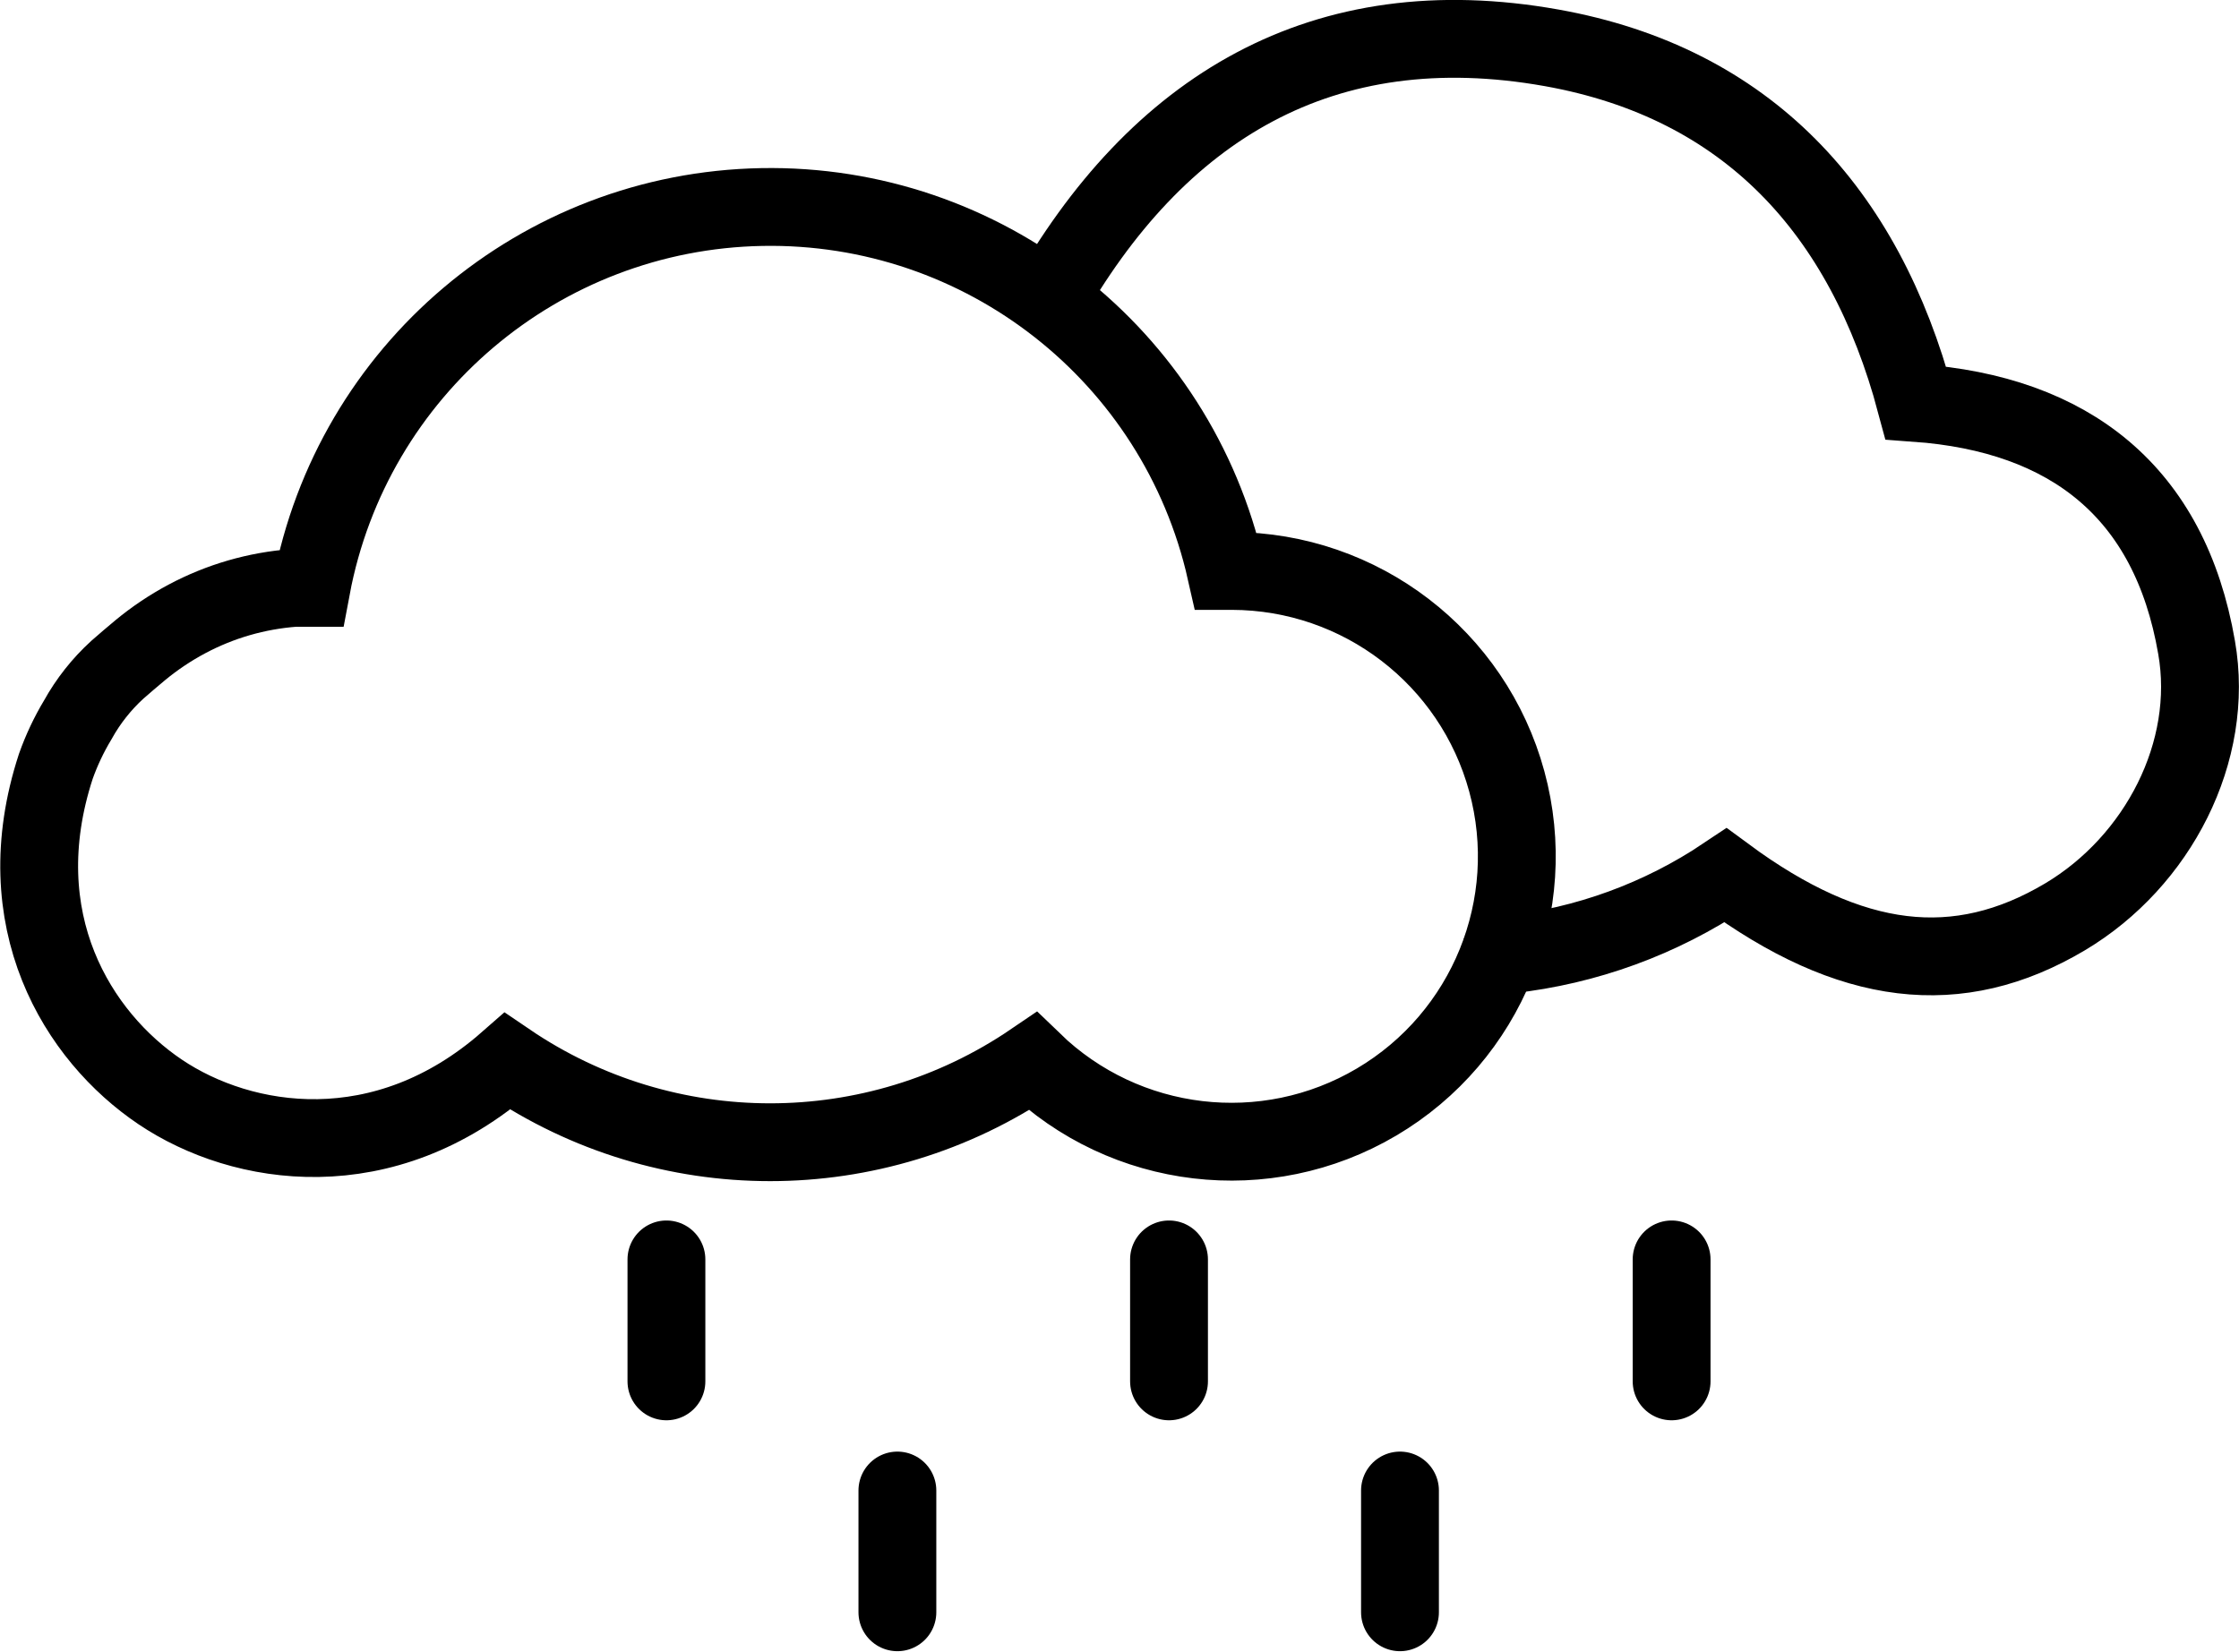
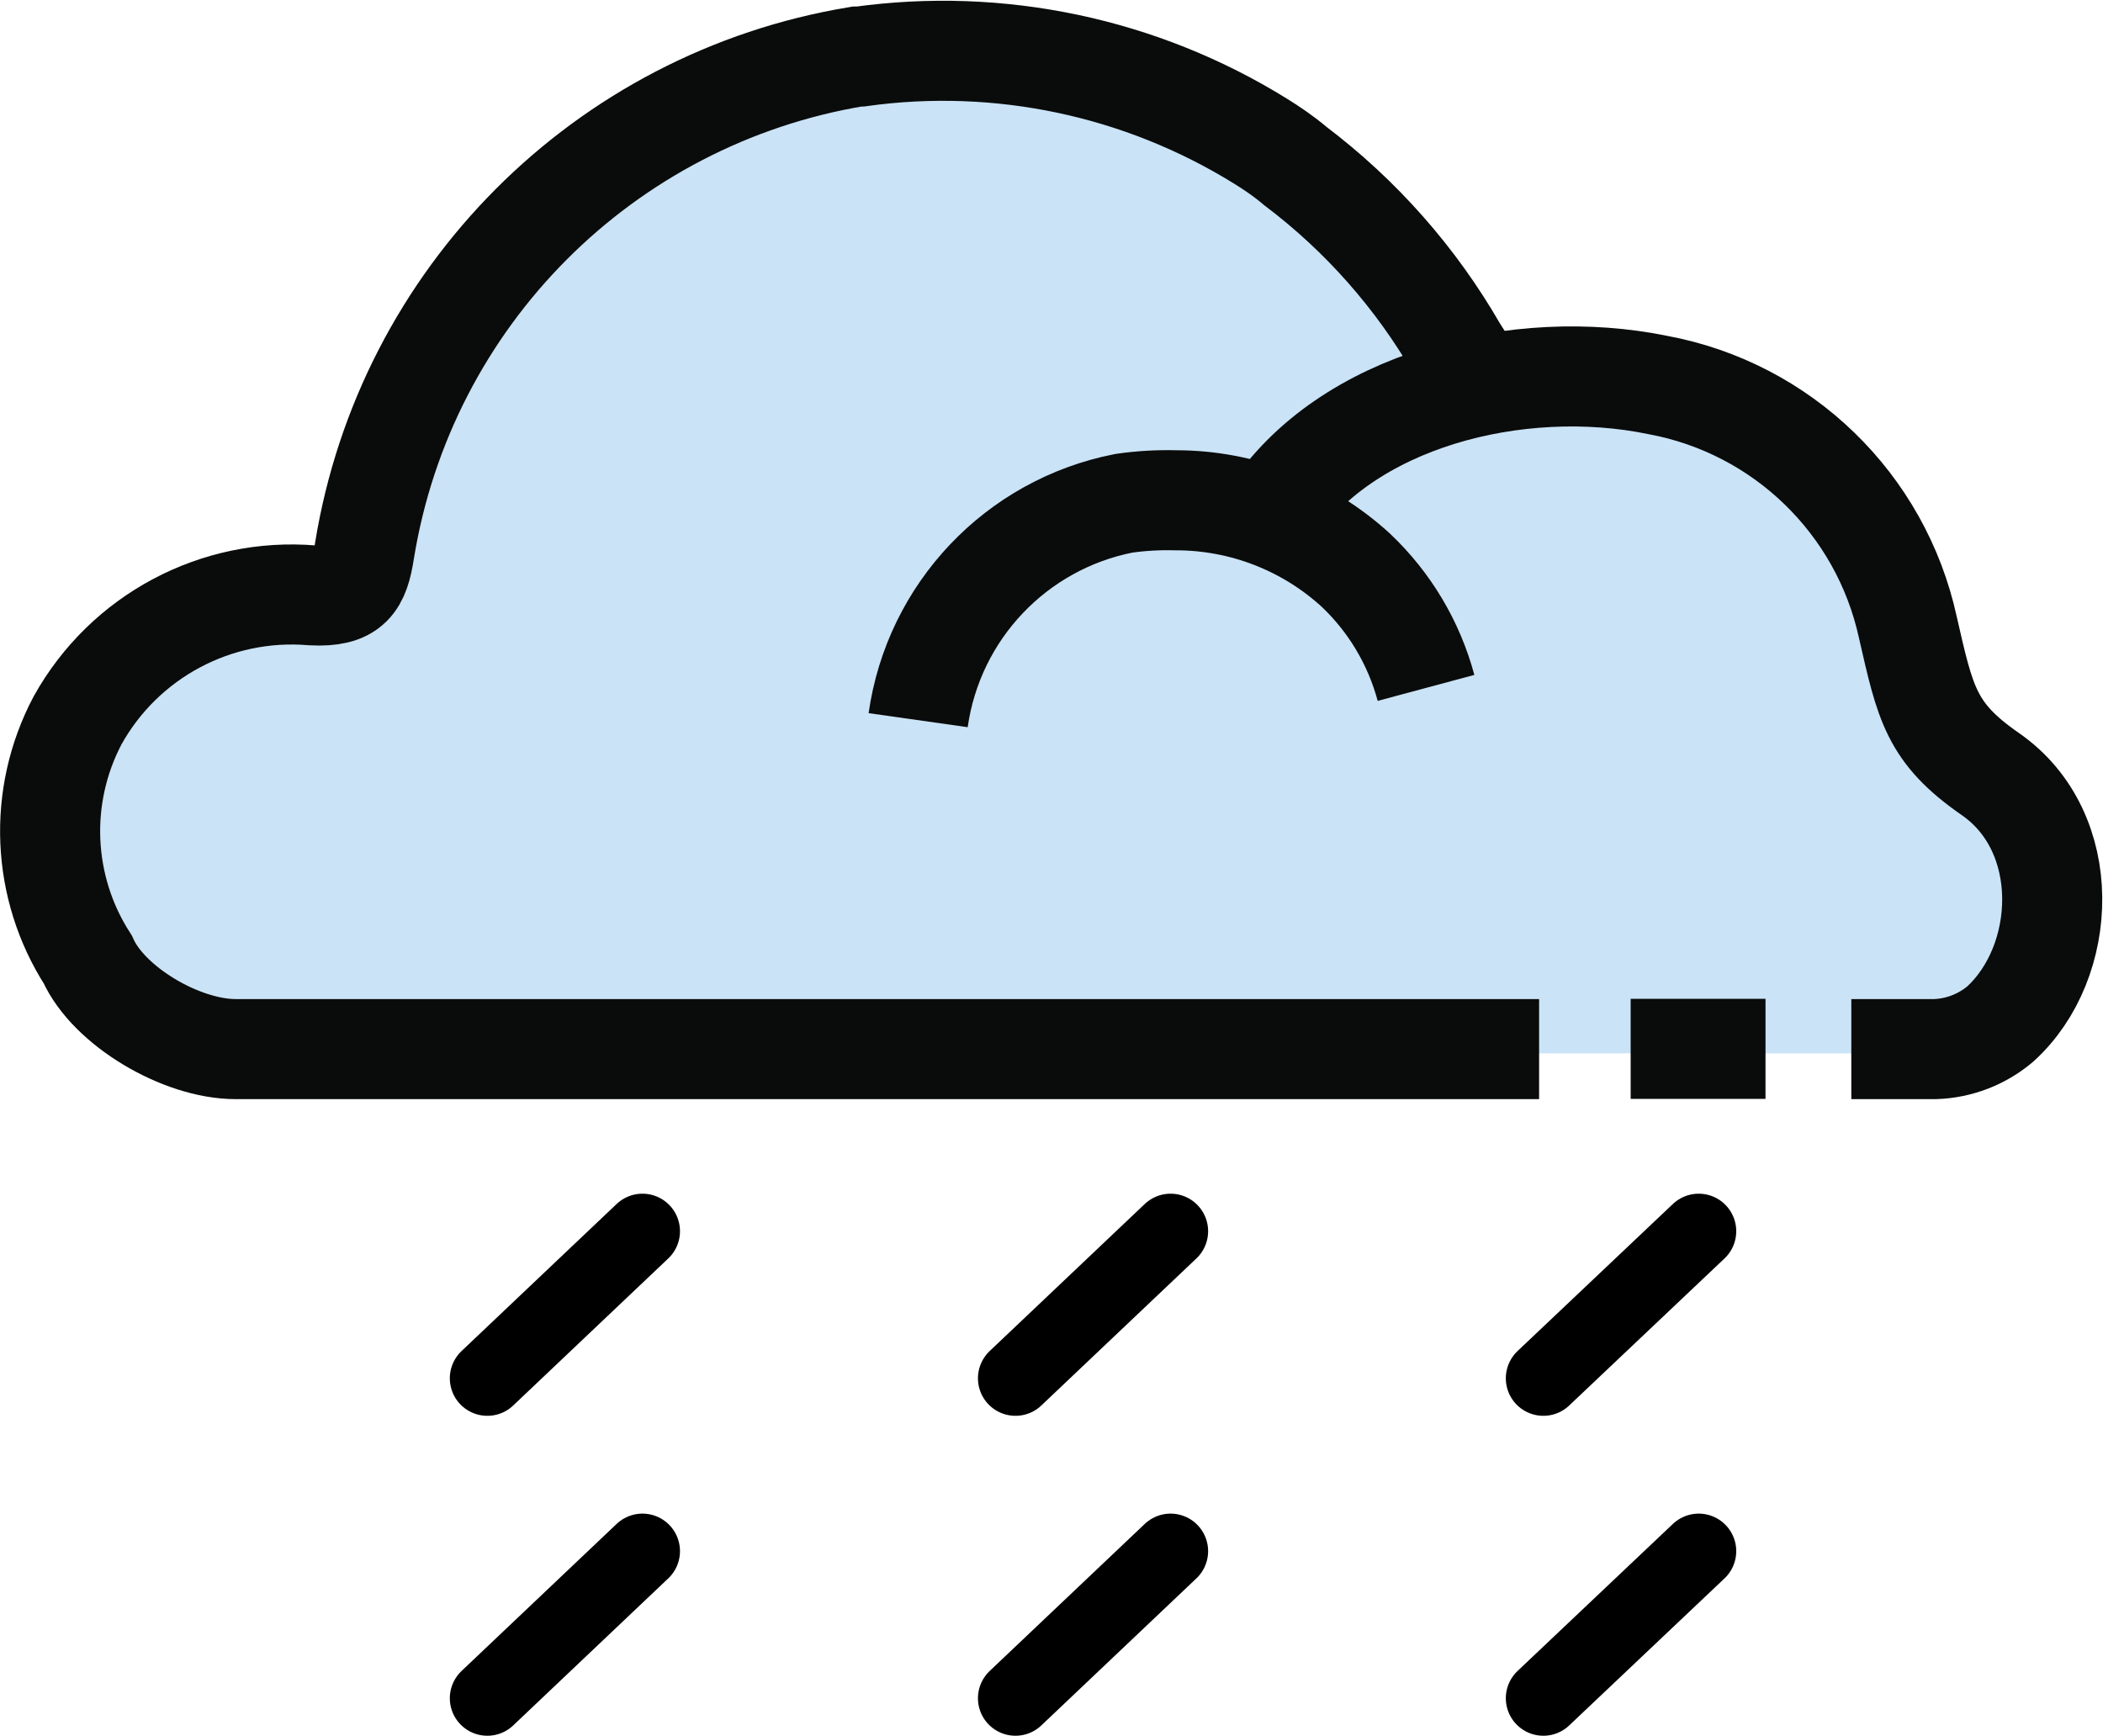
- <svg xmlns="http://www.w3.org/2000/svg" viewBox="0 0 115.07 84.88">
+ <svg xmlns="http://www.w3.org/2000/svg" viewBox="0 0 84.06 69.39">
  <defs>
-     <style>.cls-1,.cls-2{fill:none;stroke:#000;stroke-miterlimit:10;stroke-width:4px;}.cls-2{stroke-linecap:round;}</style>
+     <style>.cls-1{fill:#cae3f6;}.cls-2,.cls-3{fill:none;stroke-miterlimit:10;}.cls-2{stroke:#000;stroke-linecap:round;stroke-width:3px;}.cls-3{stroke:#0a0b0b;stroke-width:4px;}</style>
  </defs>
  <g id="Layer_2" data-name="Layer 2">
    <g id="Layer_1-2" data-name="Layer 1">
-       <path class="cls-1" d="M76.77,49.53a1.32,1.32,0,0,1,.77-.46A24.92,24.92,0,0,0,88.68,45c6.44,4.75,11.95,5.4,17.45,2.13,4.78-2.85,7.7-8.5,6.76-13.85-1.38-8-6.52-12-14.43-12.57C95.82,10.83,89.79,4.26,79.75,2.46,68,.36,59.45,5.51,53.73,15.7" />
-       <path class="cls-1" d="M63.32,29.35H63a24,24,0,0,0-47,.87l-.87,0a13.89,13.89,0,0,0-5.53,1.6A14.38,14.38,0,0,0,7.2,33.43c-.4.33-.79.67-1.17,1A10.11,10.11,0,0,0,4,37a13.24,13.24,0,0,0-1.13,2.39C.28,47.32,4,53.28,8.23,56.13s11.5,4,17.85-1.57a24,24,0,0,0,27,0A14.67,14.67,0,1,0,63.32,29.35Z" />
-       <line class="cls-2" x1="85.91" y1="64.74" x2="85.91" y2="71.01" />
-       <line class="cls-2" x1="60.08" y1="64.74" x2="60.08" y2="71.01" />
-       <line class="cls-2" x1="34.25" y1="64.74" x2="34.25" y2="71.01" />
-       <line class="cls-2" x1="71.95" y1="76.62" x2="71.95" y2="82.88" />
-       <line class="cls-2" x1="46.12" y1="76.62" x2="46.12" y2="82.88" />
+       <path class="cls-1" d="M61.52,42.12H9.42c-2.18,0-5.08-1.72-5.91-3.59A9.47,9.47,0,0,1,3.1,29a9.79,9.79,0,0,1,9.38-5c1.57.08,1.89-.49,2.09-1.8A23.9,23.9,0,0,1,34.26,2.44l.12,0a24,24,0,0,1,16,3.38c.47.29.94.6,1.4,1a24.37,24.37,0,0,1,6.46,7.32L59,15.34" />
+       <path class="cls-1" d="M36.7,29a10.32,10.32,0,0,1,8.22-8.68,13.4,13.4,0,0,1,2-.15,10.68,10.68,0,0,1,7.19,2.78A10.16,10.16,0,0,1,57,27.68" />
+       <path class="cls-1" d="M50.77,20.78c3-4.64,9.95-6.35,15.49-5.21a12.57,12.57,0,0,1,10,9.69c.7,3,.93,4.22,3.29,5.85,3.36,2.33,3.12,7.54.4,10a4.26,4.26,0,0,1-2.6,1h-18" />
+       <line class="cls-1" x1="65.18" y1="42.11" x2="70.57" y2="42.11" />
+       <line class="cls-2" x1="67.9" y1="62.01" x2="61.69" y2="67.89" />
+       <line class="cls-2" x1="25.68" y1="62.01" x2="19.48" y2="67.89" />
+       <line class="cls-2" x1="46.79" y1="62.01" x2="40.59" y2="67.89" />
+       <line class="cls-2" x1="67.9" y1="49.22" x2="61.69" y2="55.1" />
+       <line class="cls-2" x1="25.68" y1="49.22" x2="19.48" y2="55.1" />
+       <line class="cls-2" x1="46.79" y1="49.22" x2="40.59" y2="55.1" />
+       <path class="cls-3" d="M61.52,41.94H9.42c-2.18,0-5.08-1.72-5.91-3.58A9.49,9.49,0,0,1,3.1,28.8a9.79,9.79,0,0,1,9.38-5c1.57.08,1.89-.49,2.09-1.79A23.9,23.9,0,0,1,34.26,2.26l.12,0a24.08,24.08,0,0,1,16,3.38c.47.29.94.61,1.4,1a24.49,24.49,0,0,1,6.46,7.32L59,15.16" />
+       <path class="cls-3" d="M36.7,28.79a10.31,10.31,0,0,1,8.22-8.67A12.28,12.28,0,0,1,47,20a10.64,10.64,0,0,1,7.19,2.79A10.08,10.08,0,0,1,57,27.5" />
+       <path class="cls-3" d="M50.77,20.61c3-4.65,9.95-6.36,15.49-5.22a12.58,12.58,0,0,1,10,9.69c.7,3.06.93,4.22,3.29,5.86,3.36,2.32,3.12,7.53.4,10a4.26,4.26,0,0,1-2.6,1H74" />
+       <line class="cls-3" x1="65.18" y1="41.93" x2="70.57" y2="41.93" />
    </g>
  </g>
</svg>
